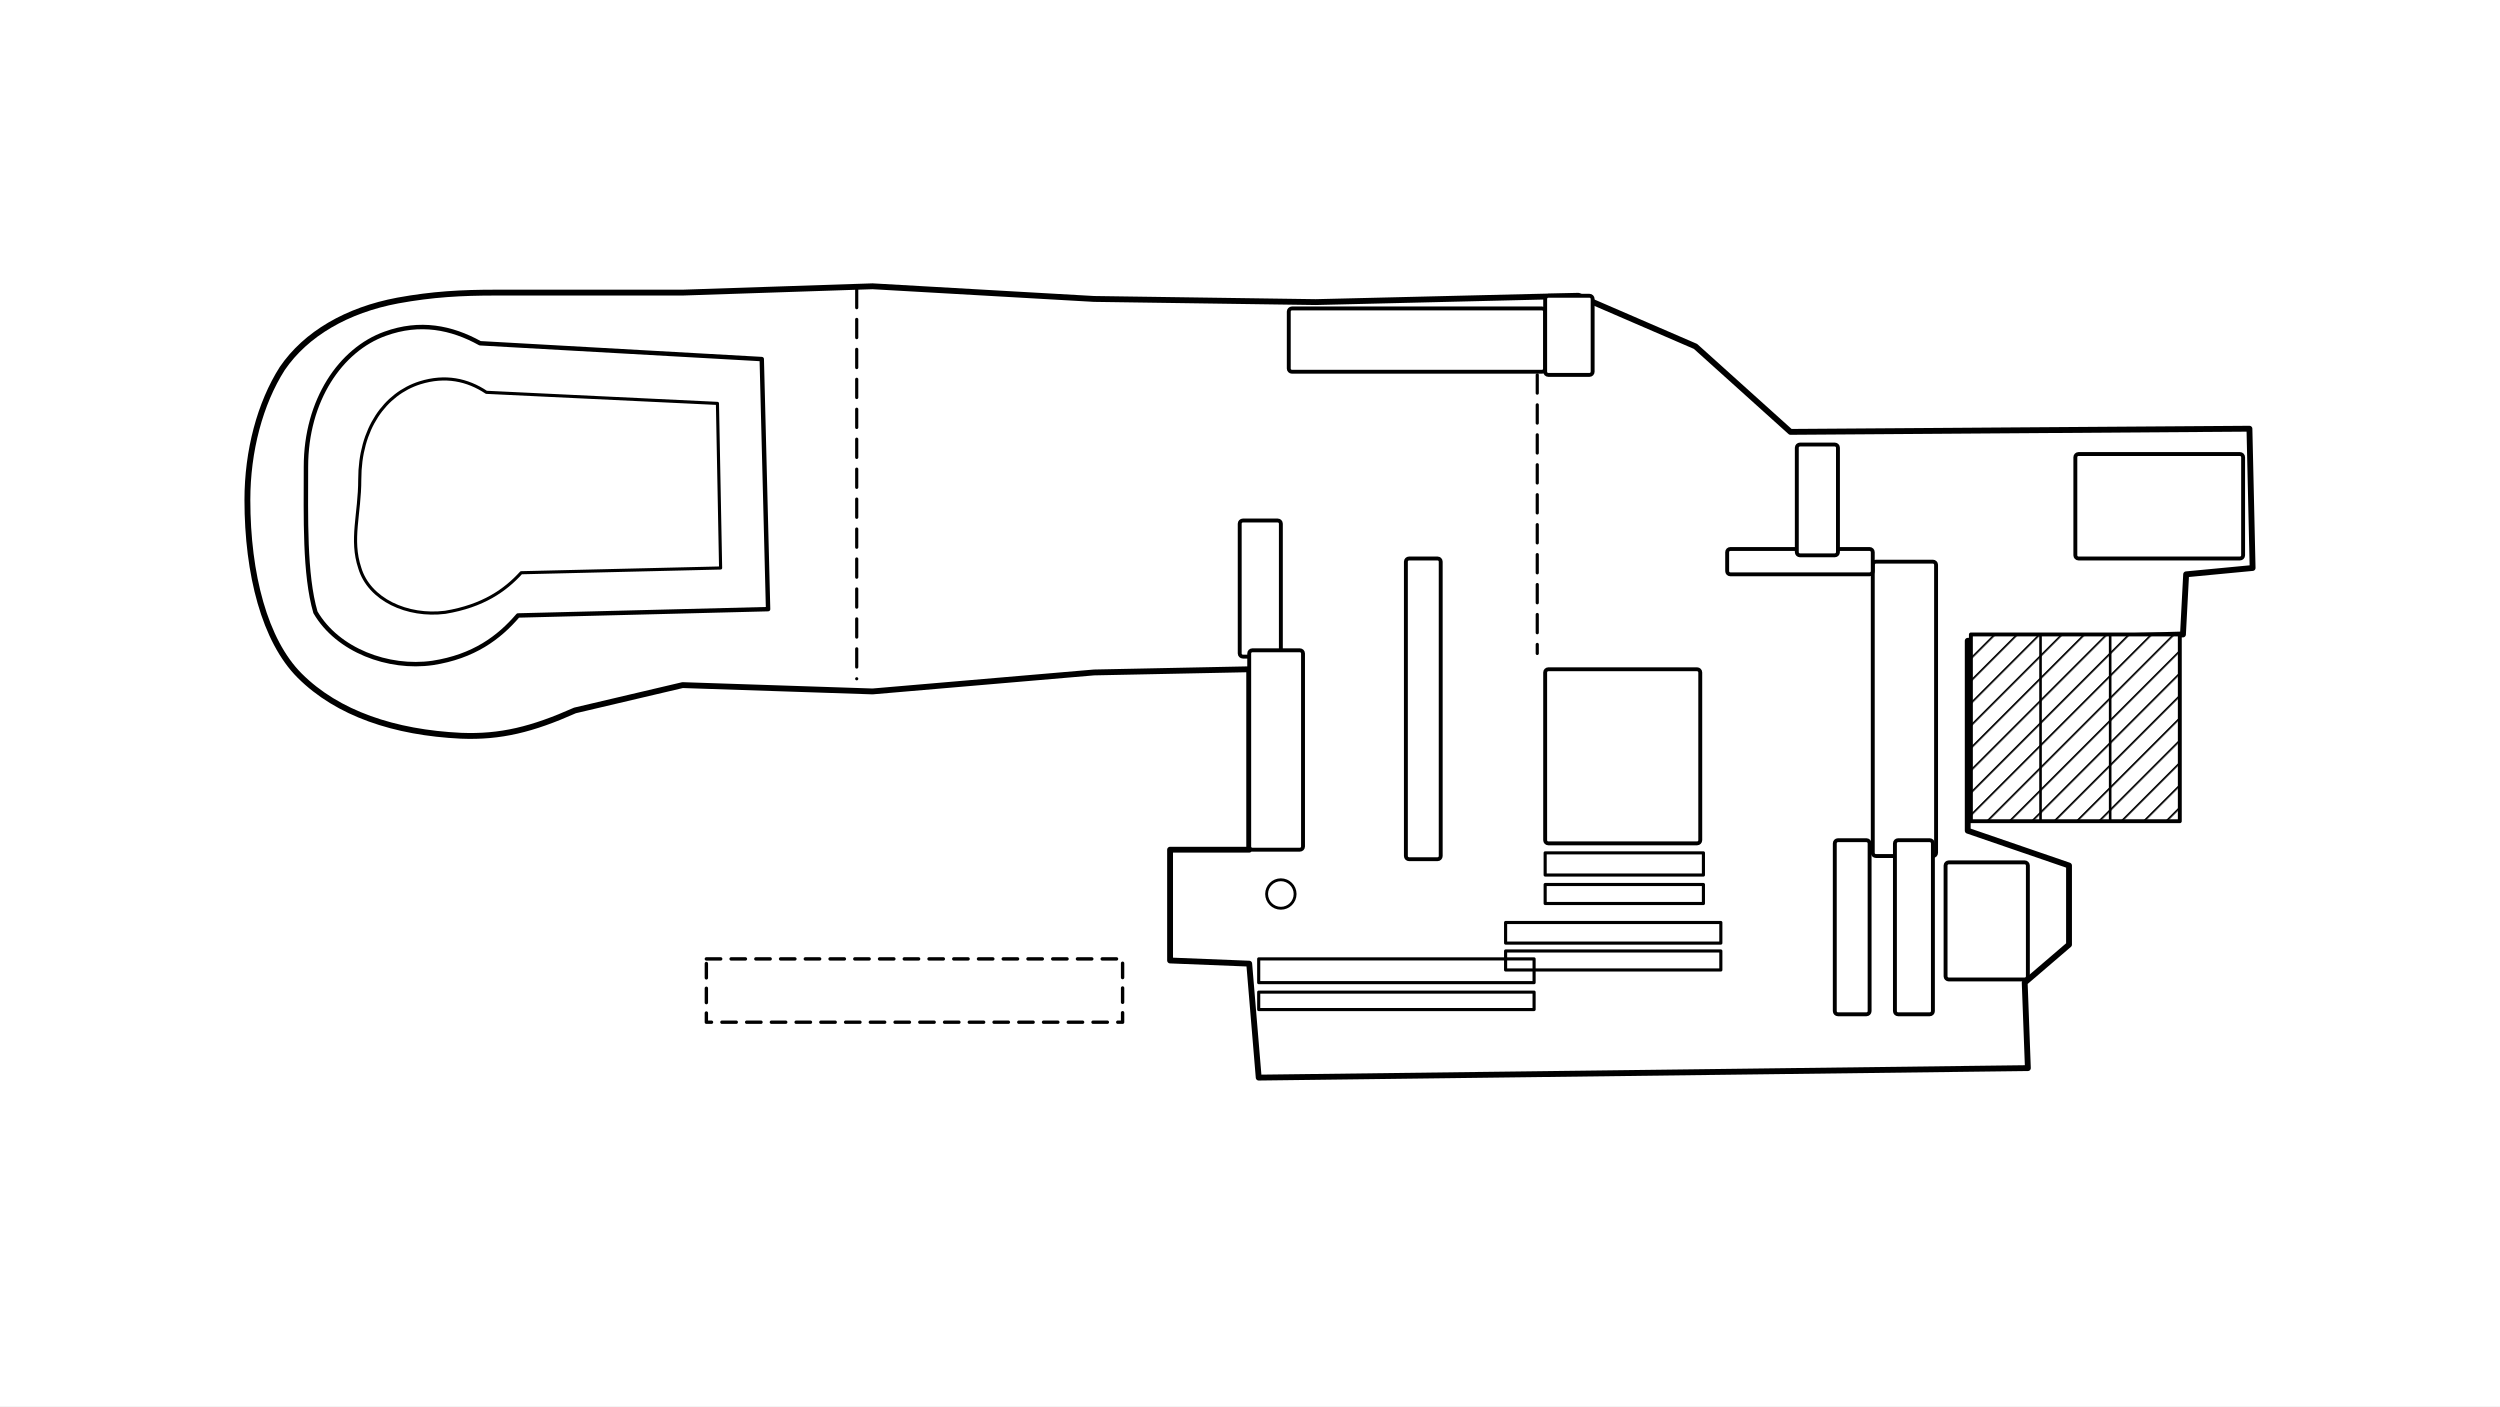
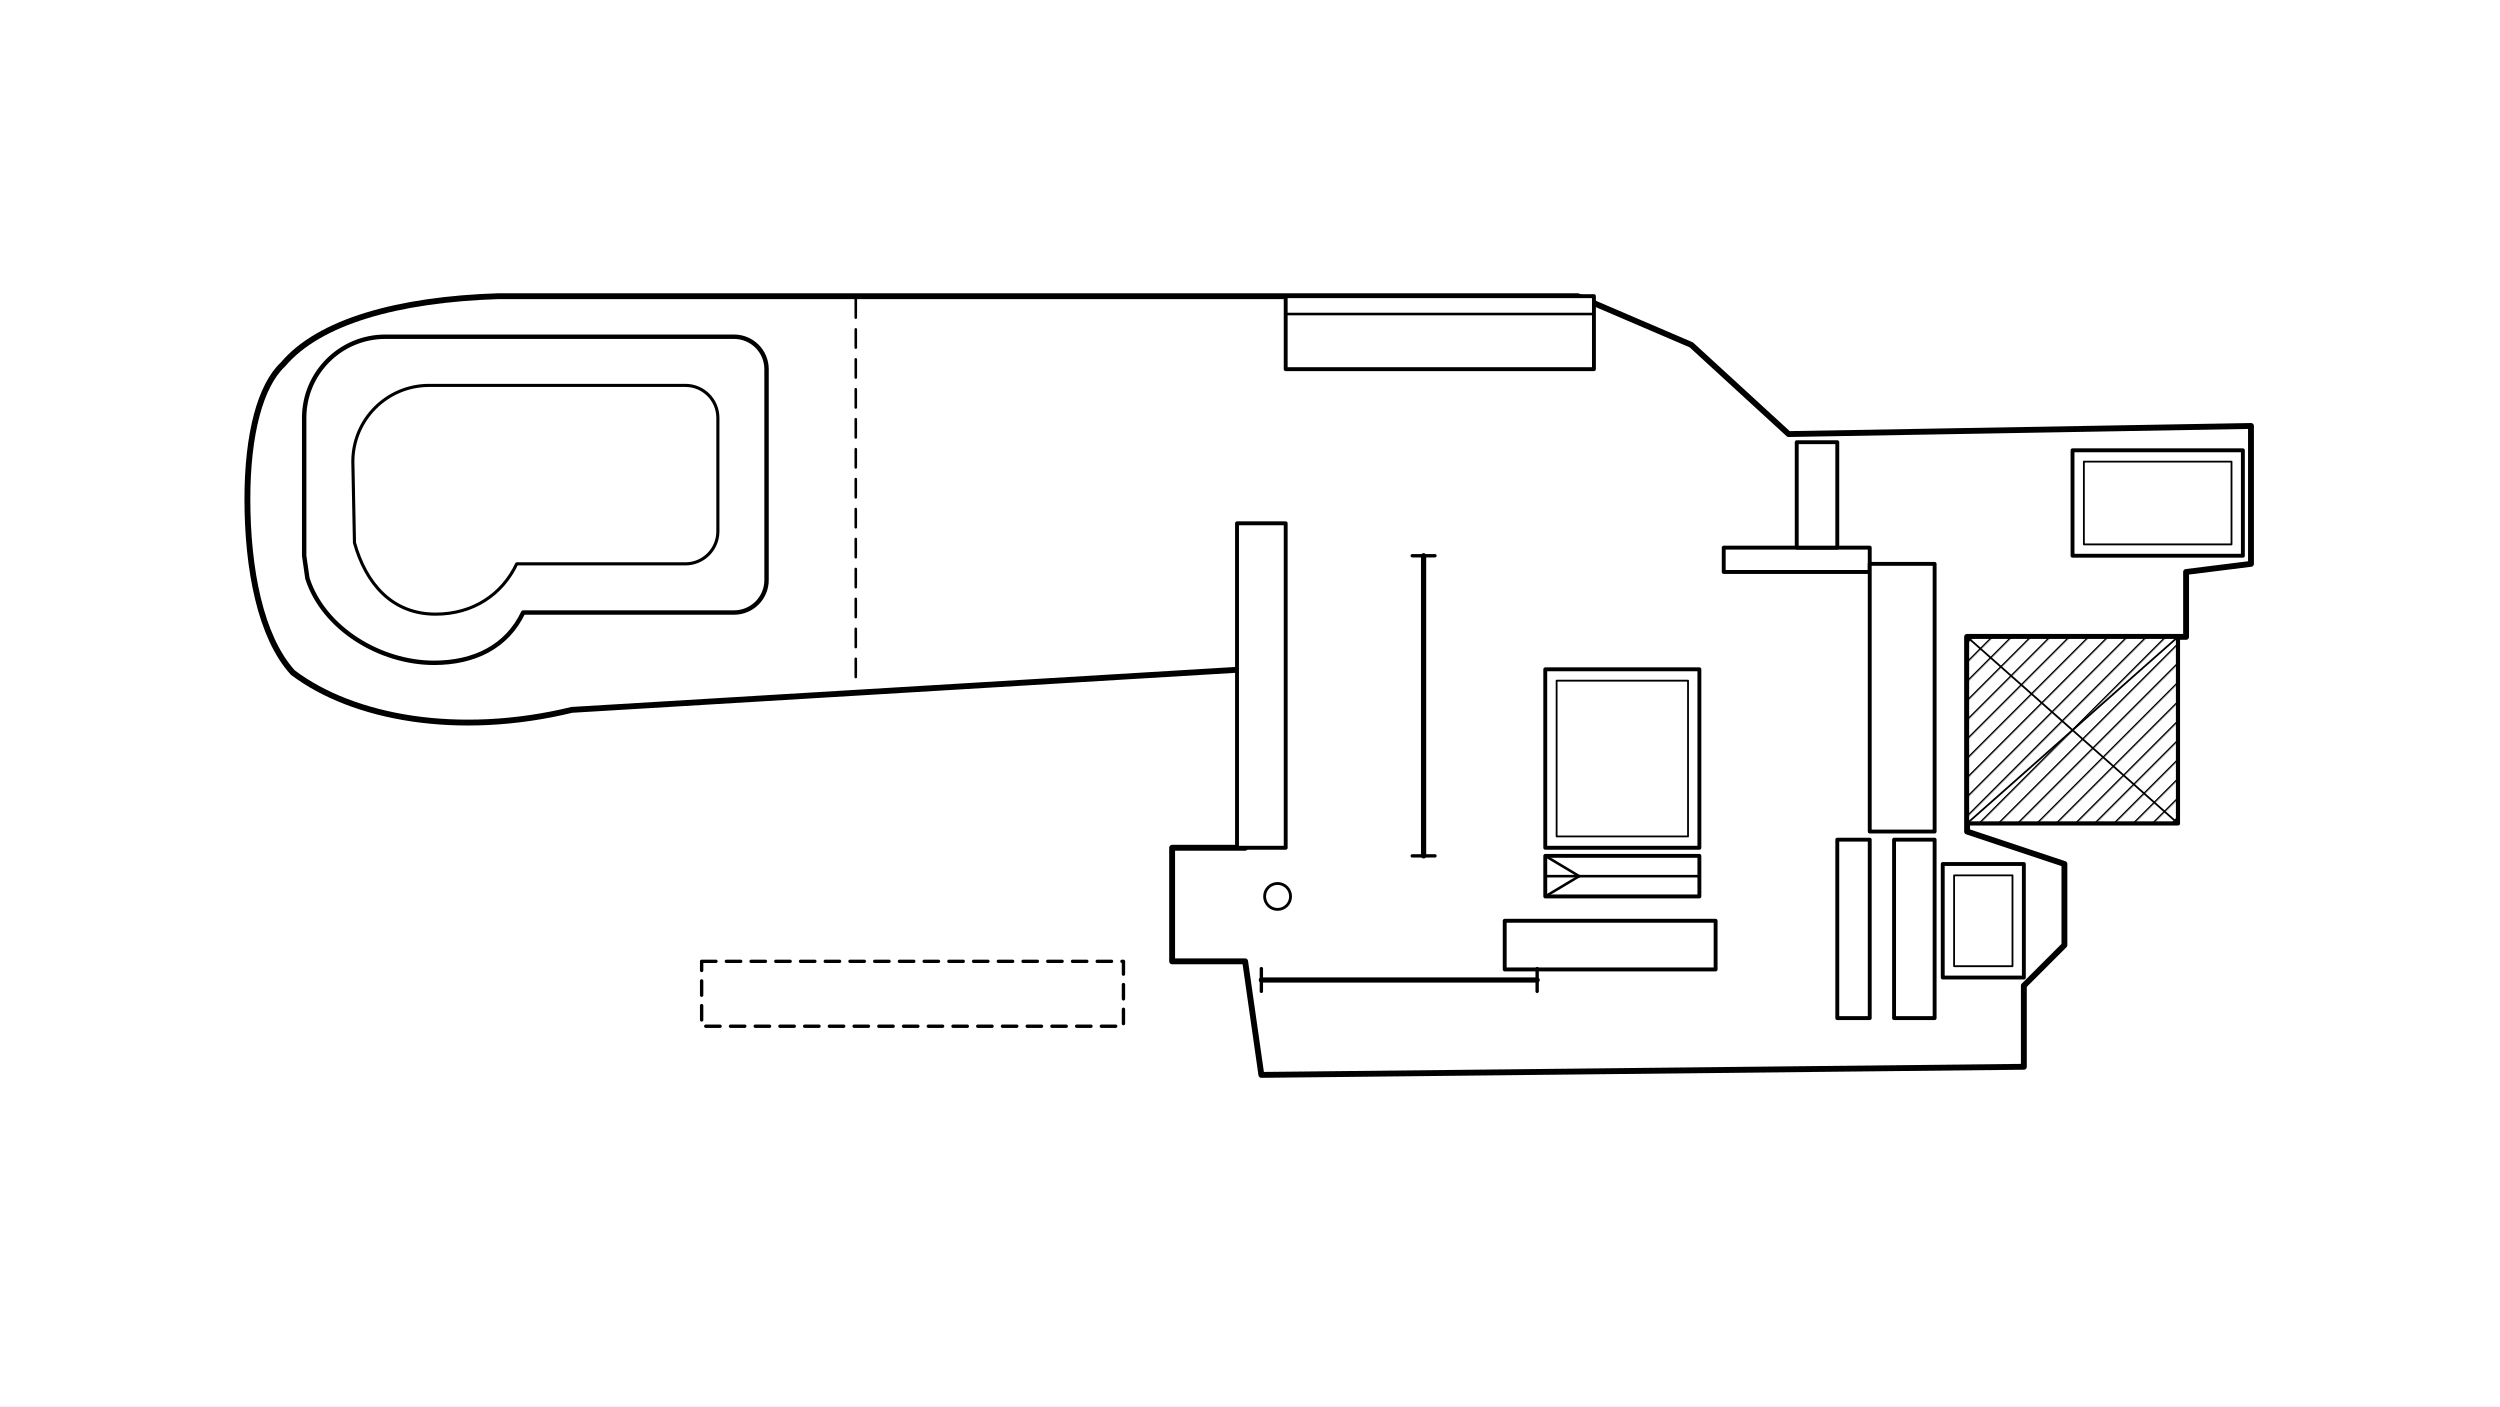
<svg xmlns="http://www.w3.org/2000/svg" width="1920" height="1080" viewBox="0 0 1920 1080">
  <style>
    text { font-family:'Helvetica Neue',Helvetica,Arial,'Liberation Sans',sans-serif; fill:#000 }
-     .pad,.coping,.floor,.thin,.joint,.obj,.bank,.step,.dark,.offpad {
+     .pad,.coping,.floor,.thin,.joint,.obj,.rail,.step,.shelter,.offpad {
      fill:#fff; stroke:#000; stroke-linejoin:round; stroke-linecap:round }
-     .thin,.step,.floor,.coping { fill:none }
-     .joint { fill:none; stroke:#000; stroke-width:2; stroke-dasharray:11.518 7.405 }
-     .pad  { fill:#fff }
-     .bank { fill:url(#hatch) }
-     .dark { fill:url(#hatch) }
-     .offpad { fill:none; stroke-dasharray:9.05 6.582 }
+     .thin,.joint,.floor,.coping,.rail { fill:none }
+     .joint  { stroke-dasharray:0.562 0.361 }
+     .shelter{ fill:url(#hatch) }
+     .offpad { fill:none; stroke-dasharray:0.441 0.321 }
    .title { font-size:26px; letter-spacing:4.5px; font-weight:700 }
-     .sub   { font-size:15px; letter-spacing:2.6px; fill:#000 }
+     .sub   { font-size:15px; letter-spacing:2.6px }
    .tick  { font-size:15px; letter-spacing:1.6px }
    .note  { font-size:12.5px; letter-spacing:1.4px }
    .grid line { stroke:#000; stroke-width:0.6; opacity:0.22 }
</style>
  <defs>
-     <pattern id="hatch" patternUnits="userSpaceOnUse" width="10" height="10" patternTransform="rotate(45)">
-       <rect width="10" height="10" fill="#fff" />
-       <line x1="0" y1="0" x2="0" y2="10" stroke="#000" stroke-width="2.2" />
+     <pattern id="hatch" patternUnits="userSpaceOnUse" width="0.42" height="0.42" patternTransform="rotate(45)">
+       <rect width="0.42" height="0.42" fill="#fff" />
+       <line x1="0" y1="0" x2="0" y2="0.42" stroke="#000" stroke-width="0.09" />
    </pattern>
  </defs>
  <rect width="1920" height="1080" fill="#fff" />
-   <g id="park" transform="translate(190,215) scale(1.21547) translate(-25,-76)">
-     <path class="pad" d="M 25,215  C 25,184 33,154 47,132  C 62,110 88,95 120,89  C 142,85 160,84 182,84  L 300,84 L 420,80 L 560,88 L 700,90 L 866,86  L 940,118 L 1000,172  L 1290,170 L 1292,258 L 1250,262 L 1248,300  L 1112,304 L 1112,424 L 1176,446 L 1176,496 L 1148,520 L 1150,574  L 664,580 L 658,508  L 608,506 L 608,436 L 658,436  L 658,322  L 560,324 L 420,336 L 300,332 L 232,348  C 205,360 185,365 160,364  C 118,362 82,350 58,326  C 36,304 25,262 25,215 Z" stroke-width="3.702" />
-     <path class="coping" d="M 62,194  C 62,152 84,120 112,110  C 134,102 154,106 172,116  L 350,126 L 354,284 L 196,288  C 184,302 168,314 142,318  C 114,322 82,310 68,286  C 61,262 62,226 62,194 Z" stroke-width="2.797" />
-     <path class="floor" d="M 96,202  C 96,170 112,148 134,141  C 150,136 164,139 176,147  L 322,154 L 324,258 L 198,261  C 188,272 174,282 150,286  C 126,289 102,278 96,258  C 90,240 96,224 96,202 Z" stroke-width="1.975" />
-     <line class="joint" x1="410" y1="82" x2="410" y2="328" stroke-width="1.645" />
-     <line class="joint" x1="840" y1="136" x2="840" y2="312" stroke-width="1.645" />
-     <rect class="dark" x="1114" y="300" width="132" height="118" stroke-width="2.468" />
-     <line class="thin" x1="1158" y1="300" x2="1158" y2="418" stroke-width="1.645" />
-     <line class="thin" x1="1202" y1="300" x2="1202" y2="418" stroke-width="1.645" />
-     <rect class="obj" x="683" y="94" width="162" height="40" rx="2" stroke-width="2.468" />
-     <rect class="obj" x="845" y="86" width="30" height="50" rx="2" stroke-width="2.468" />
-     <rect class="obj" x="652" y="228" width="26" height="86" rx="2" stroke-width="2.468" />
-     <rect class="obj" x="658" y="310" width="34" height="126" rx="2" stroke-width="2.468" />
-     <rect class="obj" x="757" y="252" width="22" height="190" rx="2" stroke-width="2.468" />
-     <rect class="obj" x="845" y="322" width="98" height="110" rx="2" stroke-width="2.468" />
-     <rect class="obj" x="1052" y="254" width="40" height="186" rx="2" stroke-width="2.468" />
-     <rect class="obj" x="960" y="246" width="92" height="16" rx="2" stroke-width="2.468" />
-     <rect class="obj" x="1004" y="180" width="26" height="70" rx="2" stroke-width="2.468" />
-     <rect class="obj" x="1180" y="186" width="106" height="66" rx="2" stroke-width="2.468" />
-     <rect class="obj" x="1028" y="430" width="22" height="110" rx="2" stroke-width="2.468" />
-     <rect class="obj" x="1066" y="430" width="24" height="110" rx="2" stroke-width="2.468" />
-     <rect class="obj" x="1098" y="444" width="52" height="74" rx="2" stroke-width="2.468" />
-     <rect class="step" x="845" y="438" width="100" height="14" stroke-width="1.975" />
-     <rect class="step" x="845" y="458" width="100" height="12" stroke-width="1.975" />
-     <rect class="step" x="820" y="482" width="136" height="13" stroke-width="1.975" />
-     <rect class="step" x="820" y="500" width="136" height="12" stroke-width="1.975" />
-     <rect class="step" x="664" y="505" width="174" height="15" stroke-width="1.975" />
-     <rect class="step" x="664" y="526" width="174" height="11" stroke-width="1.975" />
-     <circle class="obj" cx="678" cy="464" r="9" stroke-width="1.81" />
-     <rect class="offpad" x="315" y="505" width="263" height="40" stroke-width="2.139" />
+   <g id="park" transform="translate(190,215) scale(24.91909)">
+     <path class="pad" d="M 0.00,6.75  C 0.00,4.75 0.40,3.25 1.10,2.60  C 2.20,1.30 4.60,0.60 7.75,0.50  L 41.00,0.50  L 44.50,2.00 L 47.50,4.75  L 61.75,4.50 L 61.75,8.75 L 59.75,9.00 L 59.75,11.00  L 53.00,11.00 L 53.00,17.00  L 56.00,18.00 L 56.00,20.50 L 54.75,21.75 L 54.75,24.25  L 31.25,24.50 L 30.75,21.00  L 28.50,21.00 L 28.50,17.50 L 30.75,17.50  L 30.75,12.00  L 10.00,13.25  C 6.50,14.10 3.25,13.50 1.40,12.10  C 0.40,11.00 0.00,8.90 0.00,6.75 Z" stroke-width="0.181" />
+     <path class="coping" d="M 4.25,1.75  L 15.00,1.75 A 1.00,1.00 0 0 1 16.00,2.75  L 16.00,9.25 A 1.00,1.00 0 0 1 15.00,10.25  L 8.50,10.25  C 8.00,11.30 7.00,11.80 5.75,11.80  C 4.10,11.80 2.35,10.75 1.85,9.20  L 1.75,8.50 L 1.75,4.25  A 2.50,2.50 0 0 1 4.25,1.75 Z" stroke-width="0.136" />
+     <path class="floor" d="M 5.60,3.25  L 13.50,3.25 A 1.00,1.00 0 0 1 14.50,4.25  L 14.50,7.75 A 1.00,1.00 0 0 1 13.50,8.75  L 8.30,8.75  C 7.85,9.70 6.95,10.30 5.80,10.30  C 4.45,10.30 3.65,9.35 3.30,8.10  L 3.25,5.60  A 2.35,2.35 0 0 1 5.60,3.25 Z" stroke-width="0.096" />
+     <line class="joint" x1="18.75" y1="0.6" x2="18.75" y2="12.35" stroke-width="0.08" />
+     <rect class="obj" x="32.0" y="0.5" width="9.5" height="2.25" stroke-width="0.12" />
+     <line class="thin" x1="32.0" y1="1.05" x2="41.5" y2="1.05" stroke-width="0.08" />
+     <rect class="obj" x="30.5" y="7.5" width="1.5" height="10.0" stroke-width="0.12" />
+     <line class="rail" x1="36.25" y1="8.5" x2="36.25" y2="17.75" stroke-width="0.161" />
+     <line class="obj" x1="35.9" y1="8.5" x2="36.6" y2="8.5" stroke-width="0.104" />
+     <line class="obj" x1="35.9" y1="17.75" x2="36.6" y2="17.75" stroke-width="0.104" />
+     <rect class="obj" x="40.0" y="12.0" width="4.75" height="5.5" stroke-width="0.12" />
+     <rect class="thin" x="40.35" y="12.35" width="4.05" height="4.8" stroke-width="0.056" />
+     <rect class="obj" x="40.0" y="17.75" width="4.75" height="1.25" stroke-width="0.12" />
+     <line class="thin" x1="40.0" y1="18.375" x2="44.75" y2="18.375" stroke-width="0.08" />
+     <line class="thin" x1="40.0" y1="17.75" x2="41.045" y2="18.375" stroke-width="0.08" />
+     <line class="thin" x1="40.0" y1="19.0" x2="41.045" y2="18.375" stroke-width="0.08" />
+     <rect class="obj" x="38.75" y="19.75" width="6.5" height="1.5" stroke-width="0.12" />
+     <line class="rail" x1="31.25" y1="21.575" x2="39.75" y2="21.575" stroke-width="0.161" />
+     <line class="obj" x1="31.25" y1="21.225" x2="31.25" y2="21.925" stroke-width="0.104" />
+     <line class="obj" x1="39.75" y1="21.225" x2="39.75" y2="21.925" stroke-width="0.104" />
+     <rect class="obj" x="45.5" y="8.25" width="4.5" height="0.75" stroke-width="0.12" />
+     <rect class="obj" x="47.75" y="5.0" width="1.25" height="3.25" stroke-width="0.12" />
+     <rect class="obj" x="50.0" y="8.75" width="2.0" height="8.25" stroke-width="0.12" />
+     <rect class="obj" x="49.0" y="17.25" width="1.0" height="5.5" stroke-width="0.12" />
+     <rect class="obj" x="50.75" y="17.25" width="1.25" height="5.5" stroke-width="0.12" />
+     <rect class="obj" x="52.25" y="18.0" width="2.5" height="3.5" stroke-width="0.12" />
+     <rect class="thin" x="52.6" y="18.35" width="1.8" height="2.8" stroke-width="0.056" />
+     <rect class="obj" x="56.25" y="5.25" width="5.25" height="3.25" stroke-width="0.12" />
+     <rect class="thin" x="56.6" y="5.6" width="4.55" height="2.55" stroke-width="0.056" />
+     <rect class="shelter" x="53.0" y="11.0" width="6.5" height="5.75" stroke-width="0.128" />
+     <line class="thin" x1="53.0" y1="11.0" x2="59.5" y2="16.75" stroke-width="0.056" />
+     <line class="thin" x1="59.5" y1="11.0" x2="53.0" y2="16.75" stroke-width="0.056" />
+     <circle class="obj" cx="31.75" cy="19.0" r="0.4" stroke-width="0.088" />
+     <rect class="offpad" x="14.0" y="21.0" width="13.0" height="2.0" stroke-width="0.104" />
  </g>
</svg>
